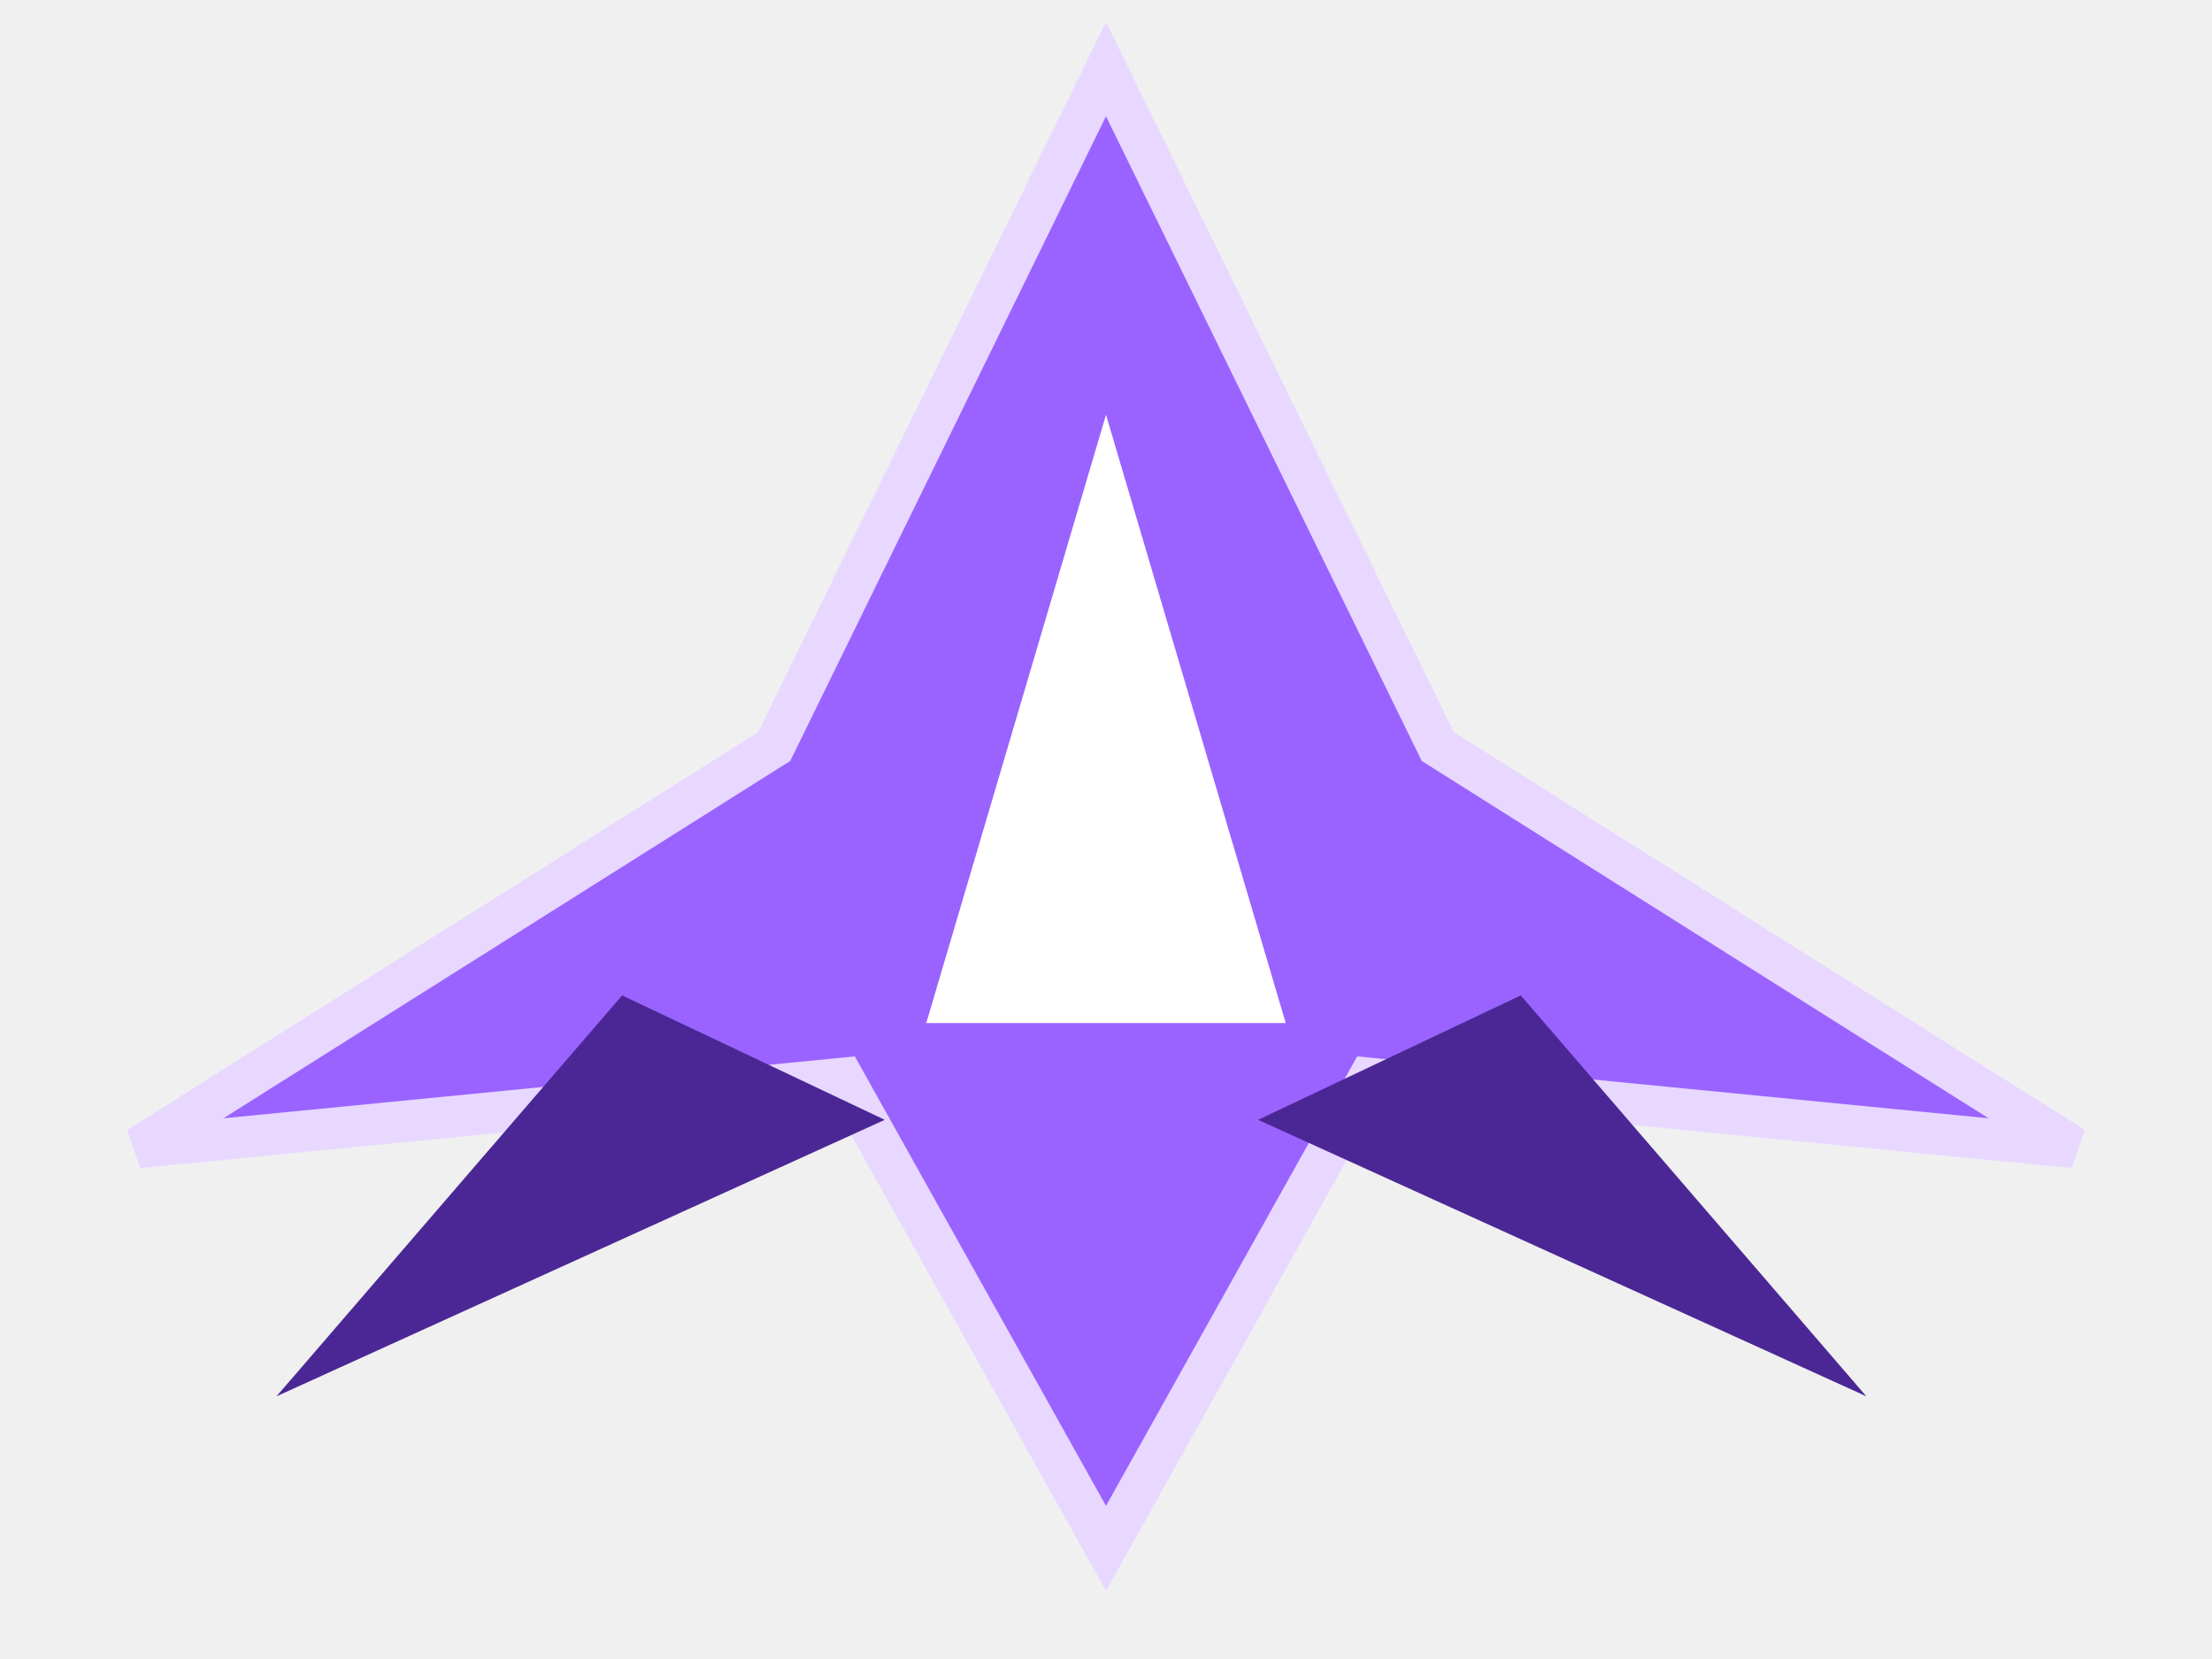
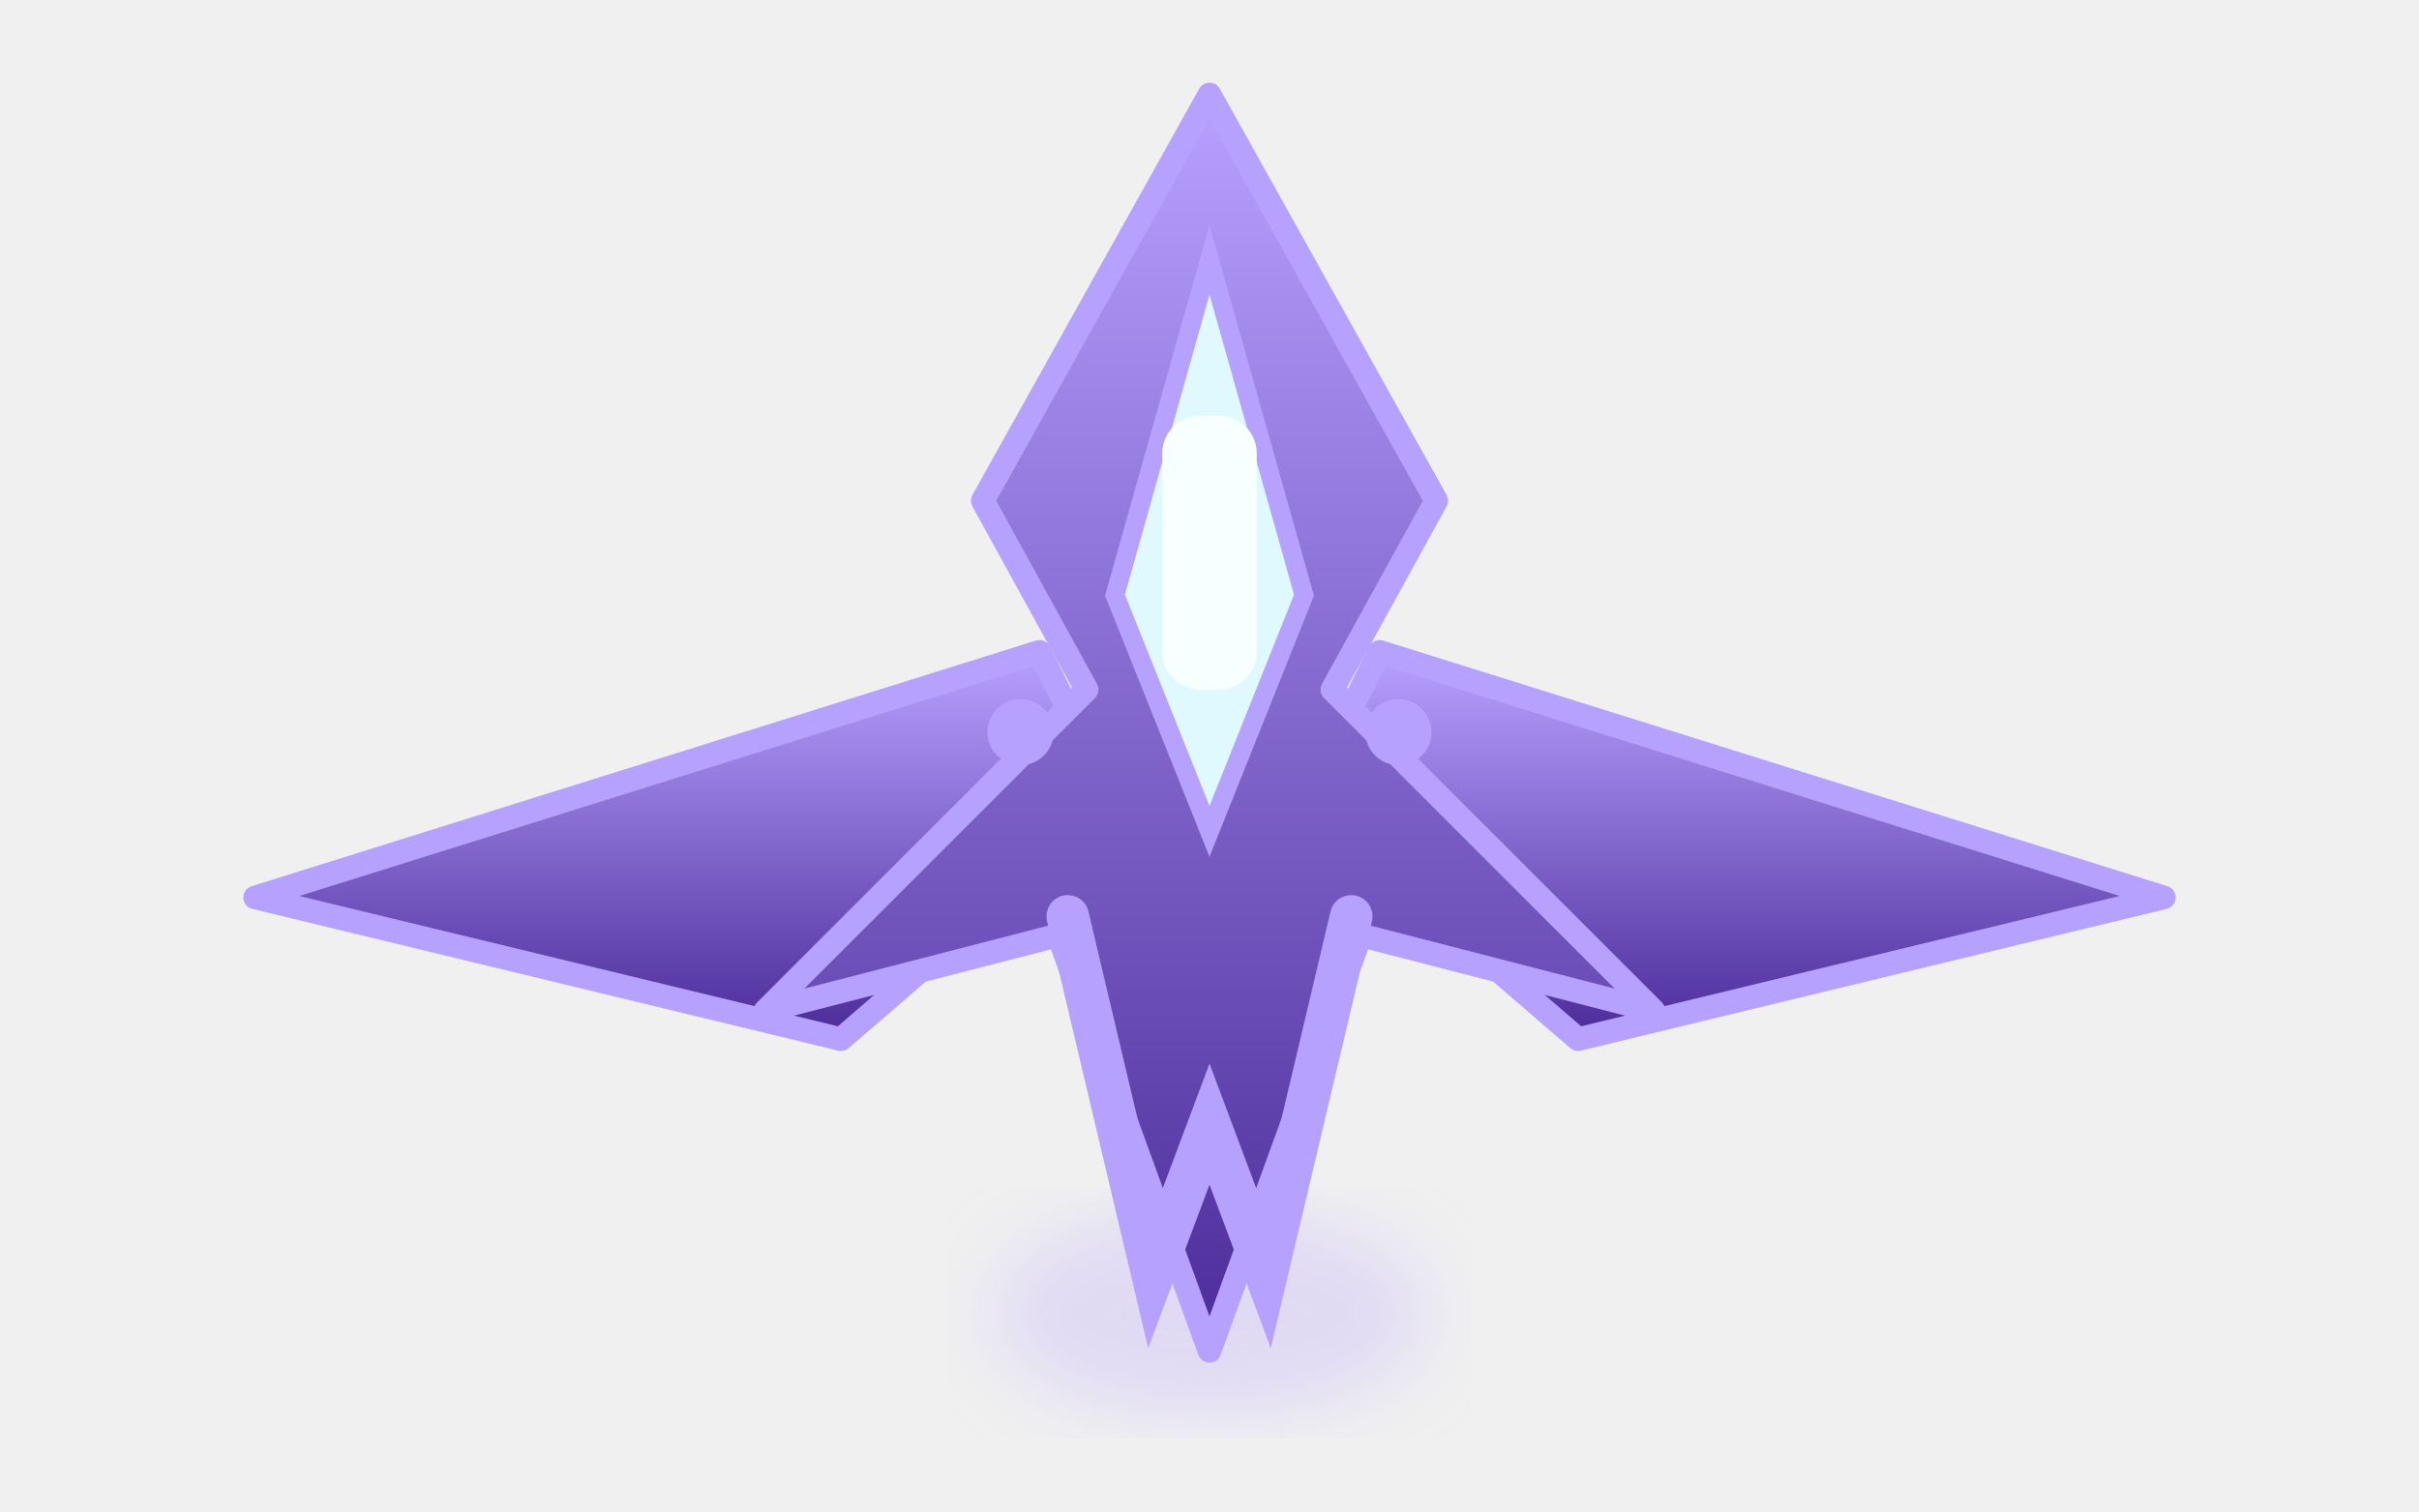
- <svg xmlns="http://www.w3.org/2000/svg" viewBox="0 0 160 120">
-   <path d="M80 5 104 54 150 83 99 78 80 112 61 78 10 83l46-29Z" fill="#9a63ff" stroke="#e8d8ff" stroke-width="3" />
-   <path d="M80 30 93 74H67Z" fill="#fff" />
-   <path d="M45 72 20 101l44-20m71 20-25-29-19 9" fill="#4b2795" />
+ <svg xmlns="http://www.w3.org/2000/svg" width="512" height="320" viewBox="0 0 512 320">
+   <defs>
+     <linearGradient id="h" x1="0" y1="0" x2="0" y2="1">
+       <stop stop-color="#b7a1ff" />
+       <stop offset="1" stop-color="#4b2b99" />
+     </linearGradient>
+     <filter id="g">
+       <feGaussianBlur stdDeviation="8" />
+     </filter>
+   </defs>
+   <g opacity=".28" fill="#b7a1ff" filter="url(#g)">
+     <ellipse cx="256" cy="278" rx="46" ry="22" />
+   </g>
+   <g fill="url(#h)" stroke="#b7a1ff" stroke-width="5" stroke-linejoin="round">
+     <path d="M220 138 L54 190 L178 220 L236 170 Z" />
+     <path d="M292 138 L458 190 L334 220 L276 170 Z" />
+     <path d="M256 20 L304 106 L282 146 L350 214 L288 198 L256 286 L224 198 L162 214 L230 146 L208 106 Z" />
+   </g>
+   <path d="M256 55 L276 126 L256 176 L236 126 Z" fill="#dff9ff" stroke="#b7a1ff" stroke-width="4" />
+   <rect x="246" y="88" width="20" height="58" rx="8" fill="#f7ffff" />
+   <path d="M226 194 L244 270 L256 238 L268 270 L286 194" fill="none" stroke="#b7a1ff" stroke-width="9" stroke-linecap="round" />
+   <circle cx="216" cy="155" r="7" fill="#b7a1ff" />
+   <circle cx="296" cy="155" r="7" fill="#b7a1ff" />
</svg>
